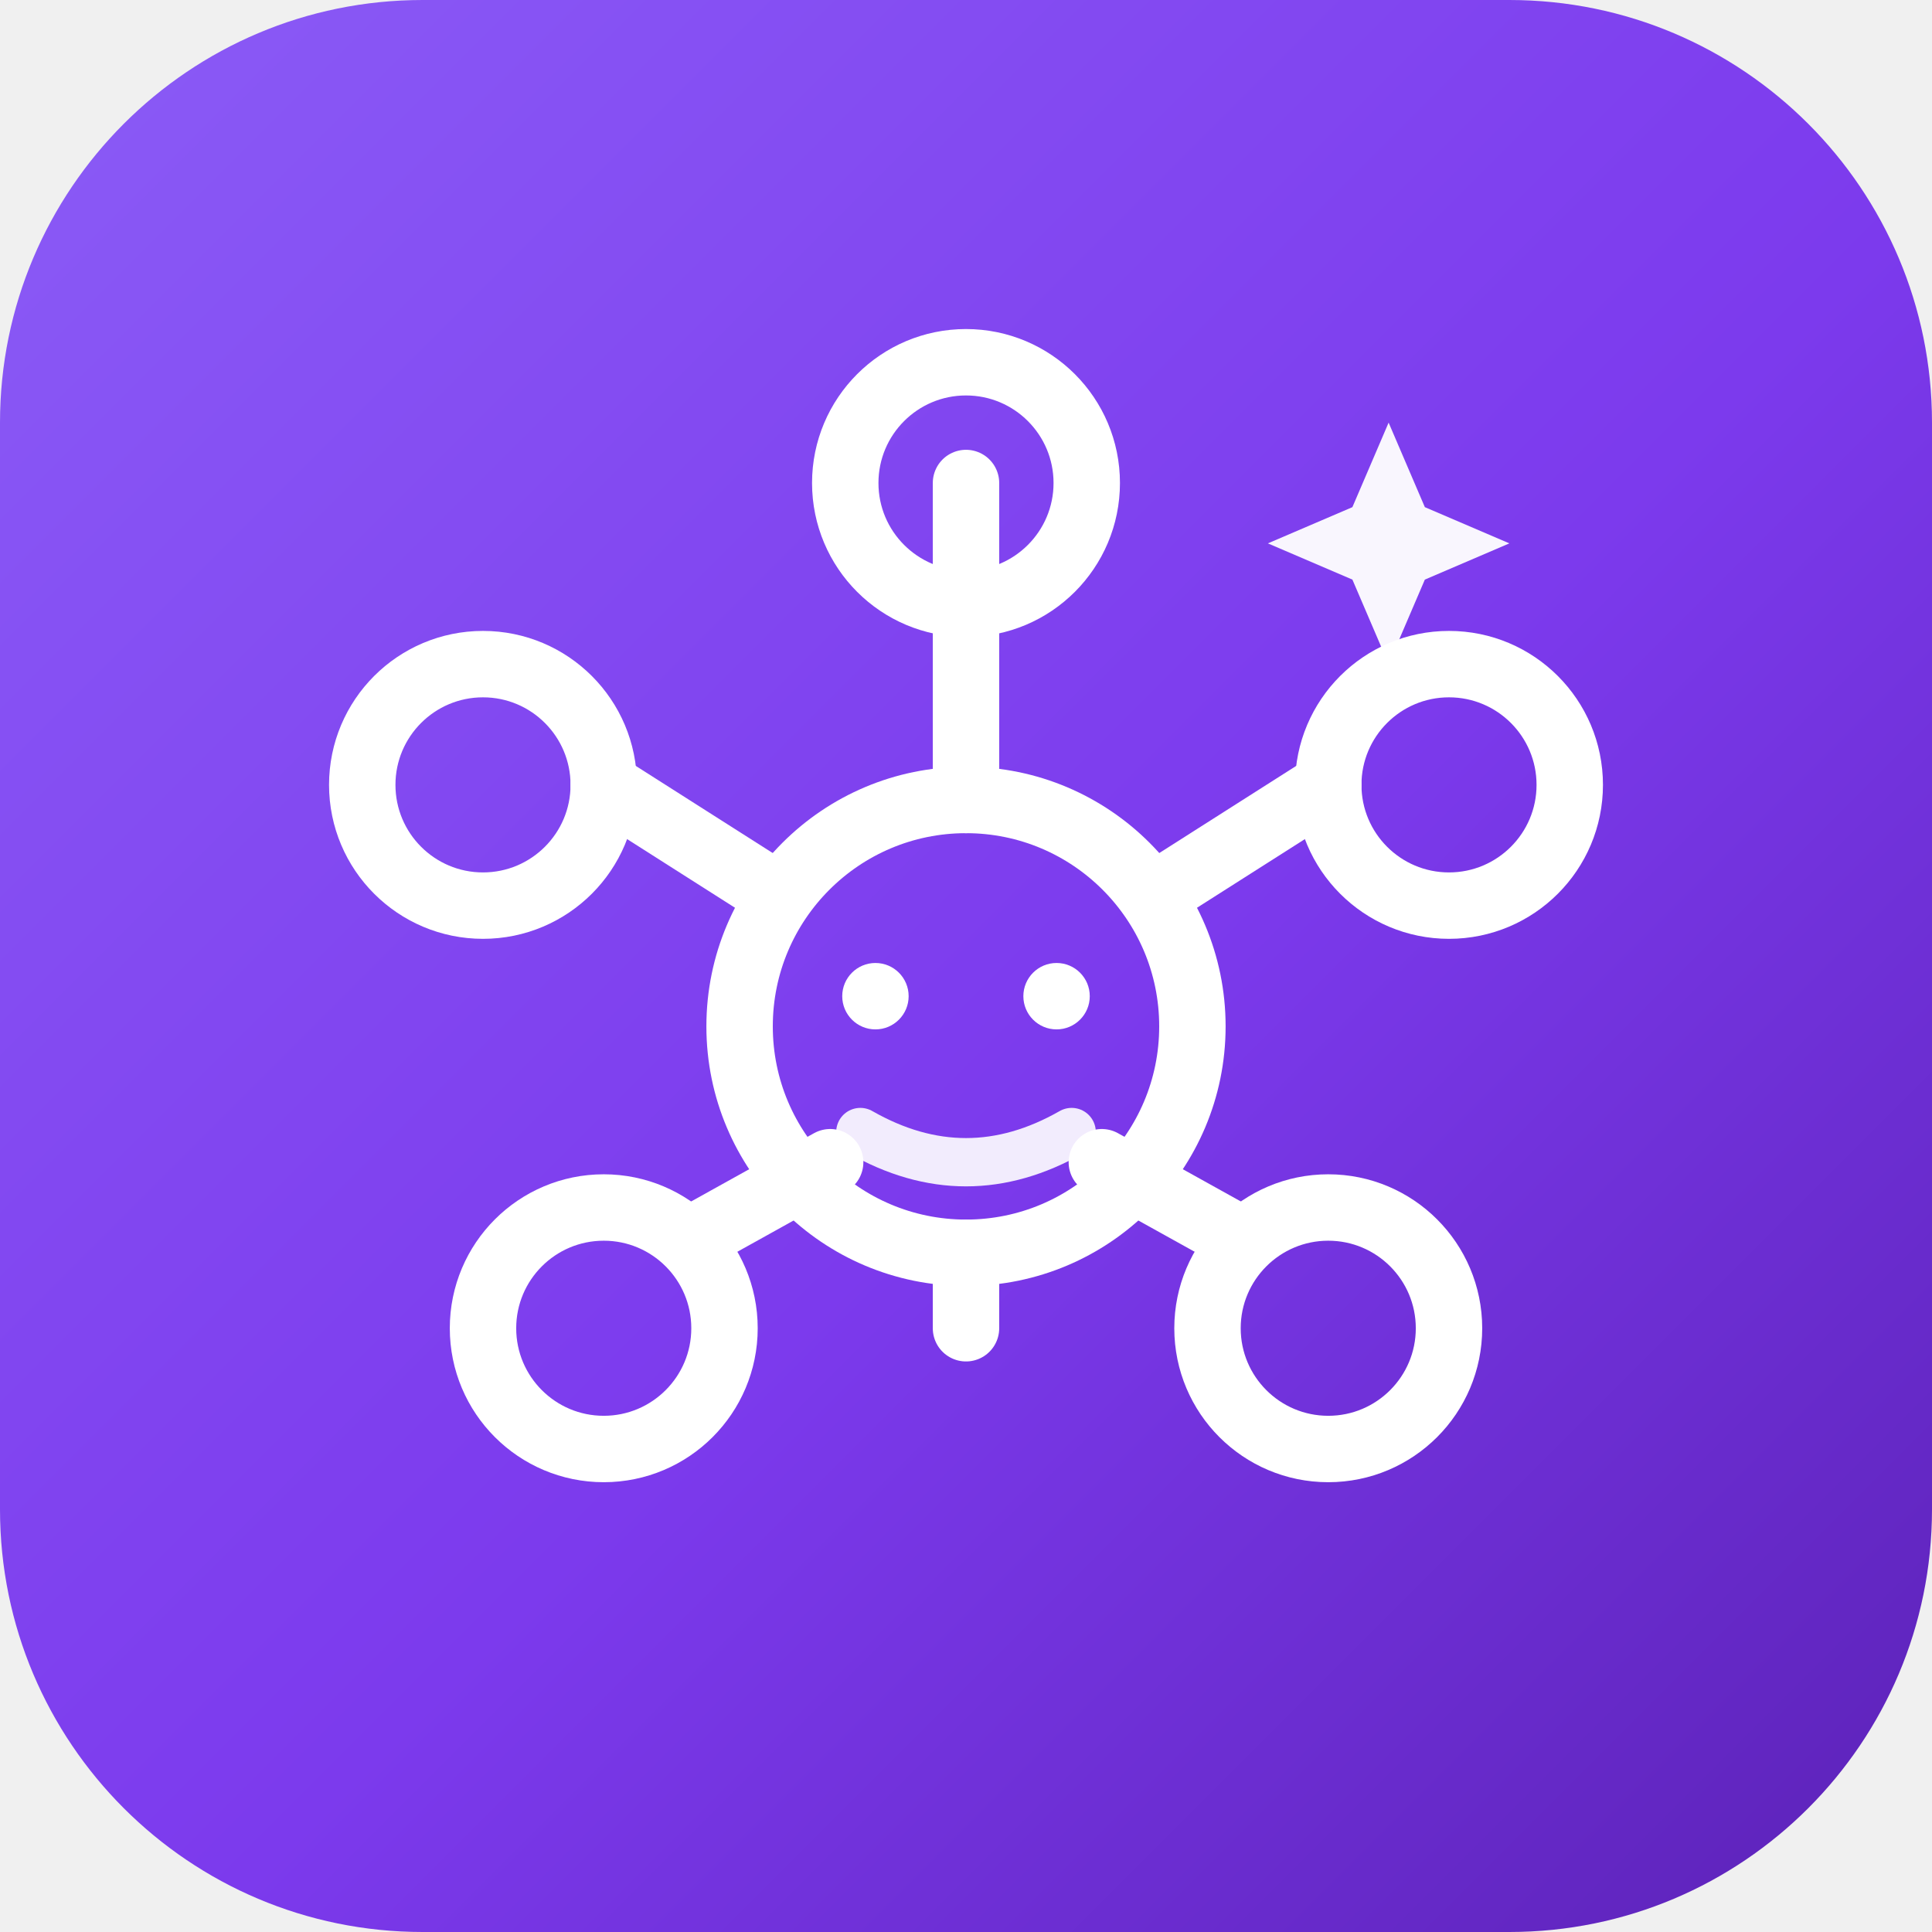
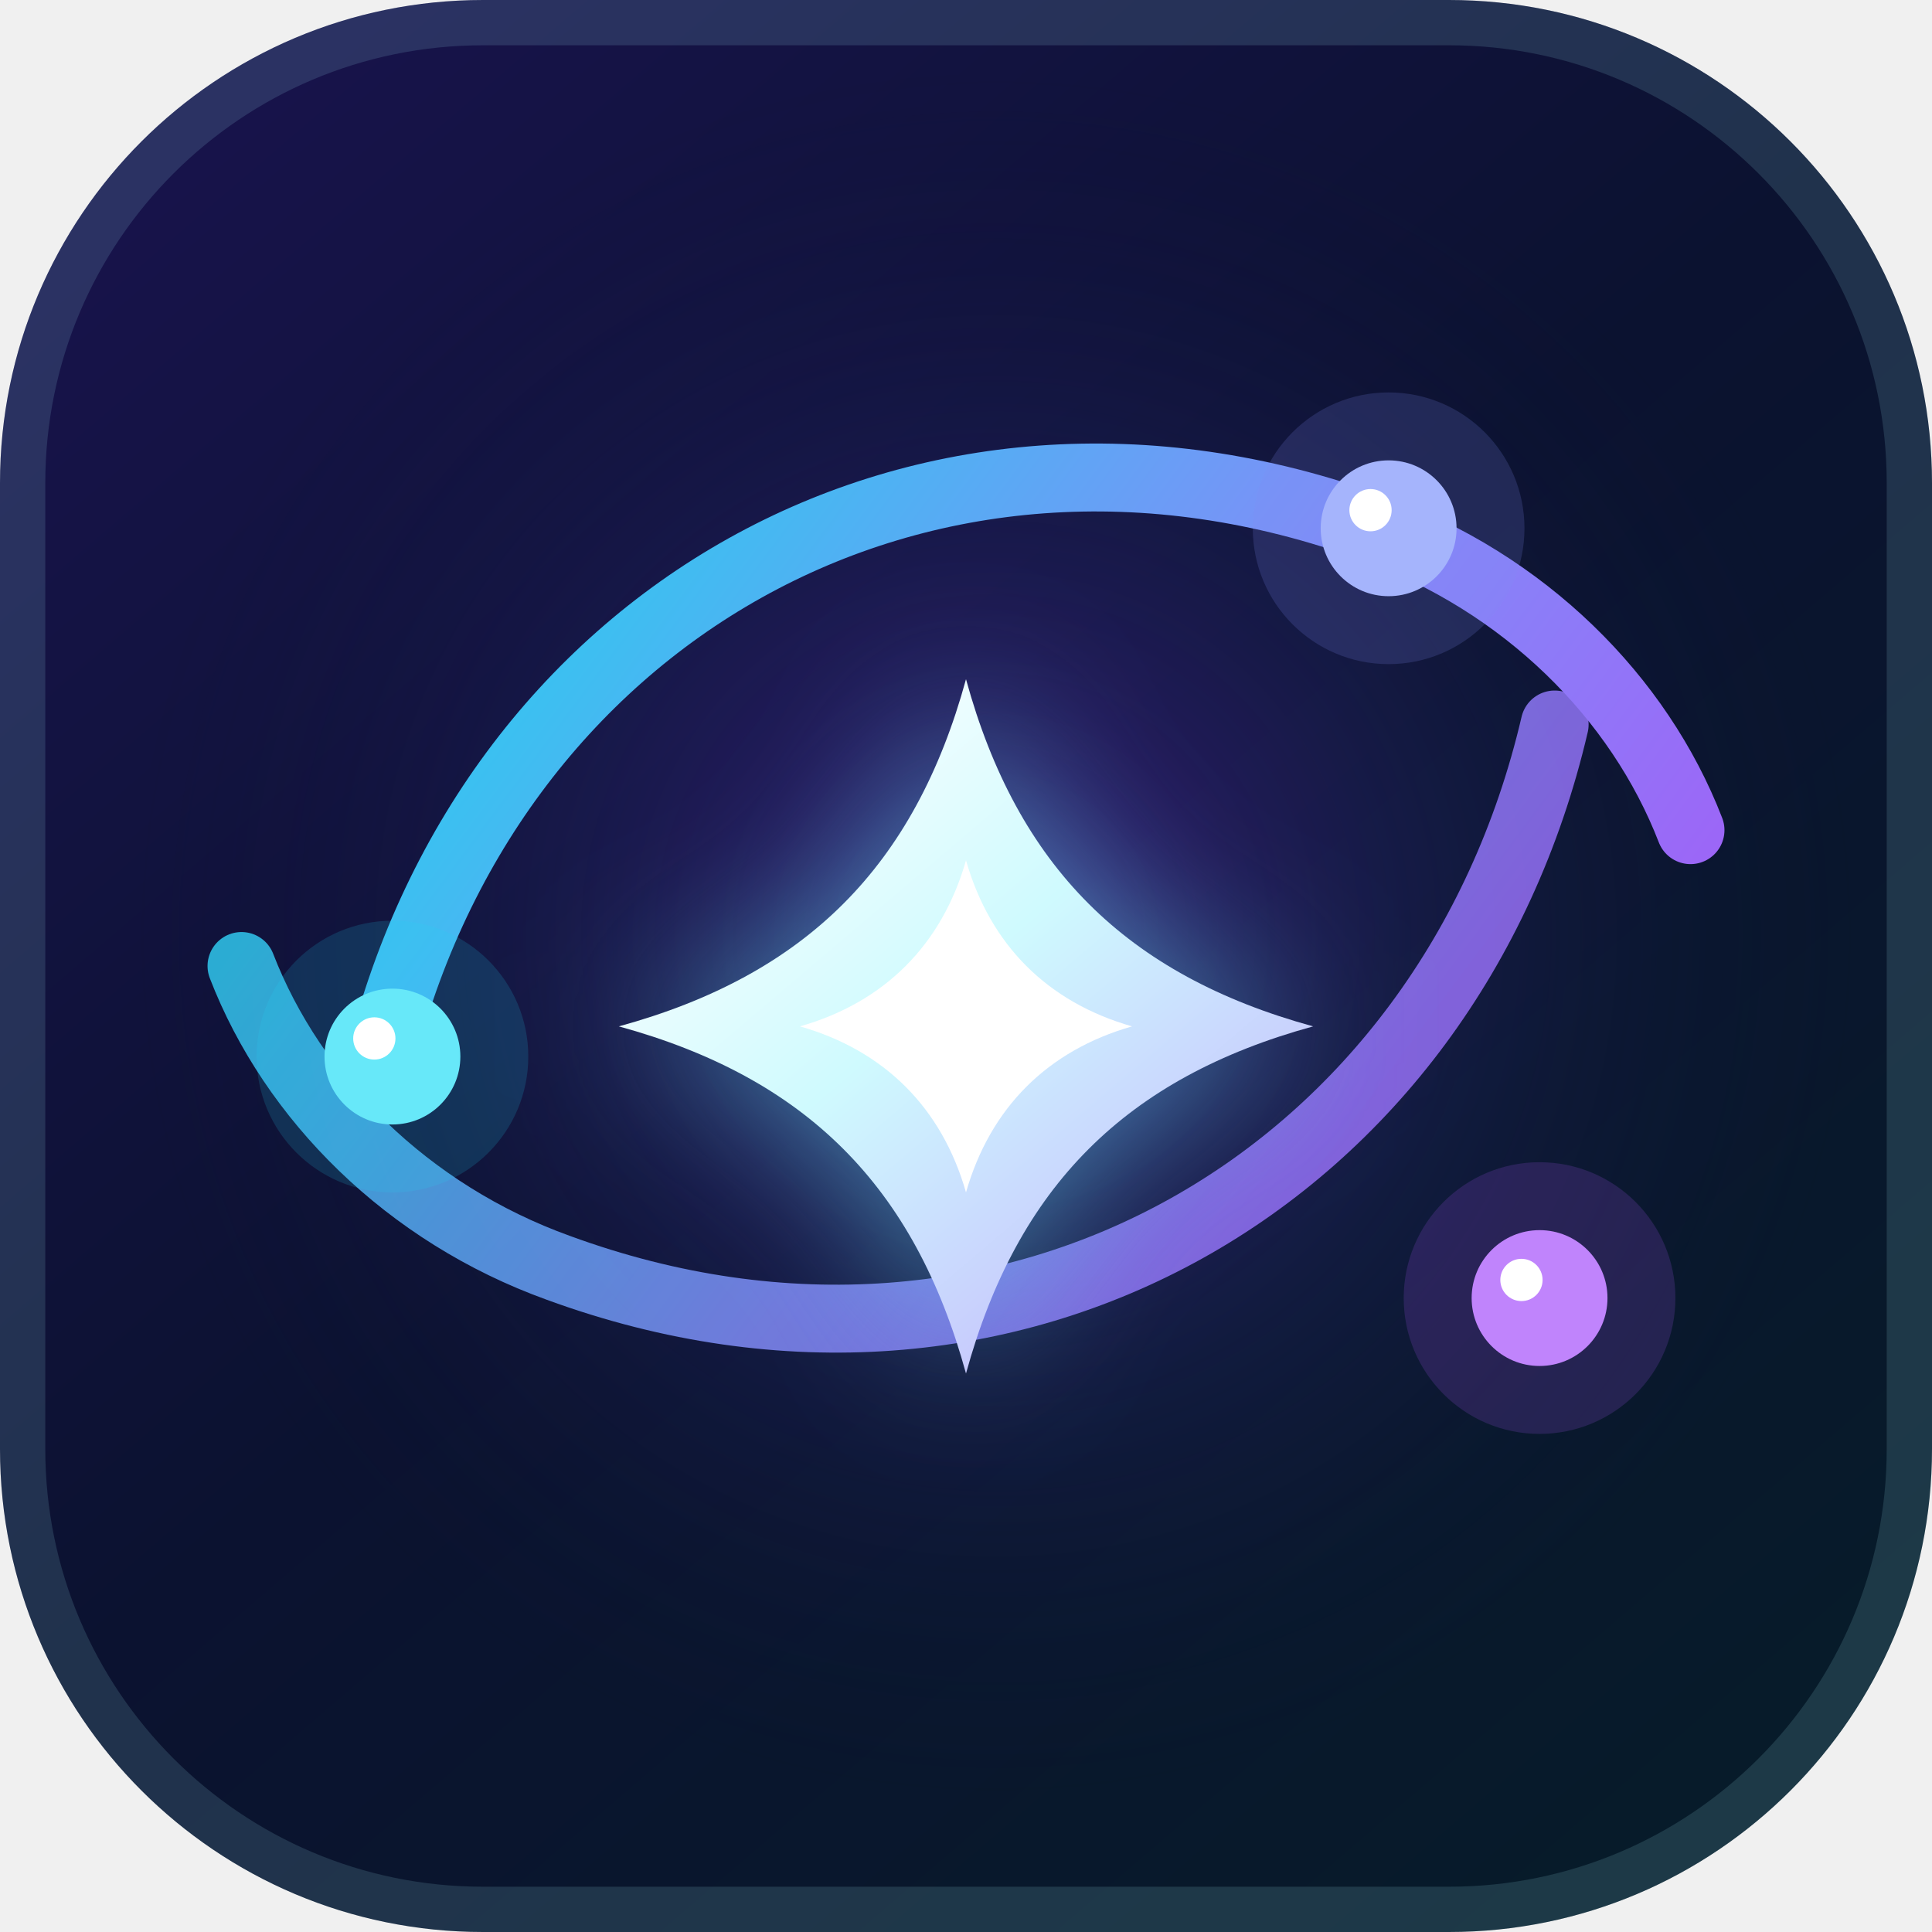
- <svg xmlns="http://www.w3.org/2000/svg" viewBox="0 0 64 64" role="img" aria-label="BowiAI Agent Platform">
+ <svg xmlns="http://www.w3.org/2000/svg" viewBox="0 0 64 64" role="img" aria-labelledby="bowi-agent-platform-title">
  <defs>
-     <linearGradient id="bowi-platform" x1="0" y1="0" x2="1" y2="1">
-       <stop offset="0%" stop-color="#8b5cf6" />
-       <stop offset="55%" stop-color="#7c3aed" />
-       <stop offset="100%" stop-color="#5b21b6" />
+     <linearGradient id="surface" x1="8" y1="4" x2="56" y2="60" gradientUnits="userSpaceOnUse">
+       <stop stop-color="#17134A" />
+       <stop offset="0.48" stop-color="#0B1230" />
+       <stop offset="1" stop-color="#071B2A" />
    </linearGradient>
+     <radialGradient id="atmosphere" cx="0" cy="0" r="1" gradientUnits="userSpaceOnUse" gradientTransform="translate(33 31) rotate(90) scale(29)">
+       <stop stop-color="#5B21B6" stop-opacity="0.56" />
+       <stop offset="0.52" stop-color="#312E81" stop-opacity="0.22" />
+       <stop offset="1" stop-color="#0B1029" stop-opacity="0" />
+     </radialGradient>
+     <linearGradient id="orbit" x1="13" y1="18" x2="52" y2="47" gradientUnits="userSpaceOnUse">
+       <stop stop-color="#22D3EE" />
+       <stop offset="0.52" stop-color="#818CF8" />
+       <stop offset="1" stop-color="#A855F7" />
+     </linearGradient>
+     <linearGradient id="core" x1="25" y1="23" x2="42" y2="43" gradientUnits="userSpaceOnUse">
+       <stop stop-color="#FFFFFF" />
+       <stop offset="0.44" stop-color="#CFFAFE" />
+       <stop offset="1" stop-color="#C4B5FD" />
+     </linearGradient>
+     <filter id="core-glow" x="15" y="15" width="34" height="34" filterUnits="userSpaceOnUse" color-interpolation-filters="sRGB">
+       <feGaussianBlur stdDeviation="2.5" />
+     </filter>
  </defs>
-   <rect width="64" height="64" rx="14" fill="url(#bowi-platform)" />
-   <g fill="none" stroke="#fff" stroke-width="2.2" stroke-linecap="round" stroke-linejoin="round">
-     <circle cx="32" cy="34" r="7.5" />
-     <circle cx="32" cy="16" r="4" />
-     <circle cx="48" cy="26" r="4" />
-     <circle cx="44" cy="44" r="4" />
-     <circle cx="20" cy="44" r="4" />
-     <circle cx="16" cy="26" r="4" />
-     <path d="M32 26.5 V16 M32 41.5 V44 M38.5 29.5 L44 26 M25.5 29.5 L20 26 M36.5 38.5 L41 41 M27.5 38.5 L23 41" />
-     <path d="M46 14 l1.2 2.8 2.8 1.2-2.8 1.2-1.2 2.8-1.2-2.8-2.8-1.2 2.8-1.2 Z" fill="#fff" stroke="none" opacity="0.95" />
-     <circle cx="29" cy="33" r="1.1" fill="#fff" stroke="none" />
-     <circle cx="35" cy="33" r="1.1" fill="#fff" stroke="none" />
-     <path d="M28.5 37.5 Q32 39.5 35.5 37.5" stroke-width="1.6" opacity="0.9" />
+   <rect width="64" height="64" rx="16" fill="url(#surface)" />
+   <rect x="0.75" y="0.75" width="62.5" height="62.5" rx="15.25" fill="none" stroke="#A5F3FC" stroke-opacity="0.14" stroke-width="1.5" />
+   <rect width="64" height="64" rx="16" fill="url(#atmosphere)" />
+   <g data-symbol="ai-aperture">
+     <path d="M12.5 35.5C16 20.5 30.5 12 45.5 17.5C50.5 19.3 54.3 23.1 56 27.5" fill="none" stroke="url(#orbit)" stroke-width="2.25" stroke-linecap="round" />
+     <path d="M51.5 24C48 39 33.5 47.5 18.5 42C13.5 40.2 9.7 36.4 8 32" fill="none" stroke="url(#orbit)" stroke-width="2.25" stroke-linecap="round" opacity="0.84" />
+     <g data-part="orbit-node">
+       <circle cx="13" cy="35" r="4.5" fill="#22D3EE" fill-opacity="0.16" />
+       <circle cx="13" cy="35" r="2.25" fill="#67E8F9" />
+       <circle cx="12.4" cy="34.4" r="0.7" fill="#FFFFFF" />
+     </g>
+     <g data-part="orbit-node">
+       <circle cx="46" cy="17.5" r="4.5" fill="#818CF8" fill-opacity="0.18" />
+       <circle cx="46" cy="17.5" r="2.25" fill="#A5B4FC" />
+       <circle cx="45.4" cy="16.9" r="0.7" fill="#FFFFFF" />
+     </g>
+     <g data-part="orbit-node">
+       <circle cx="51" cy="43" r="4.5" fill="#A855F7" fill-opacity="0.18" />
+       <circle cx="51" cy="43" r="2.25" fill="#C084FC" />
+       <circle cx="50.4" cy="42.4" r="0.7" fill="#FFFFFF" />
+     </g>
+     <path d="M32 22.5C33.7 28.7 37.3 32.3 43.5 34C37.3 35.7 33.7 39.3 32 45.5C30.3 39.3 26.7 35.7 20.5 34C26.7 32.3 30.3 28.7 32 22.5Z" fill="#67E8F9" fill-opacity="0.54" filter="url(#core-glow)" />
+     <path data-part="ai-core" d="M32 22.5C33.7 28.7 37.3 32.3 43.5 34C37.3 35.7 33.7 39.3 32 45.5C30.3 39.3 26.7 35.7 20.5 34C26.7 32.3 30.3 28.7 32 22.5Z" fill="url(#core)" />
+     <path d="M32 28.5C32.8 31.3 34.7 33.2 37.5 34C34.7 34.8 32.8 36.7 32 39.5C31.2 36.7 29.3 34.8 26.5 34C29.3 33.2 31.2 31.3 32 28.5Z" fill="#FFFFFF" />
  </g>
</svg>
